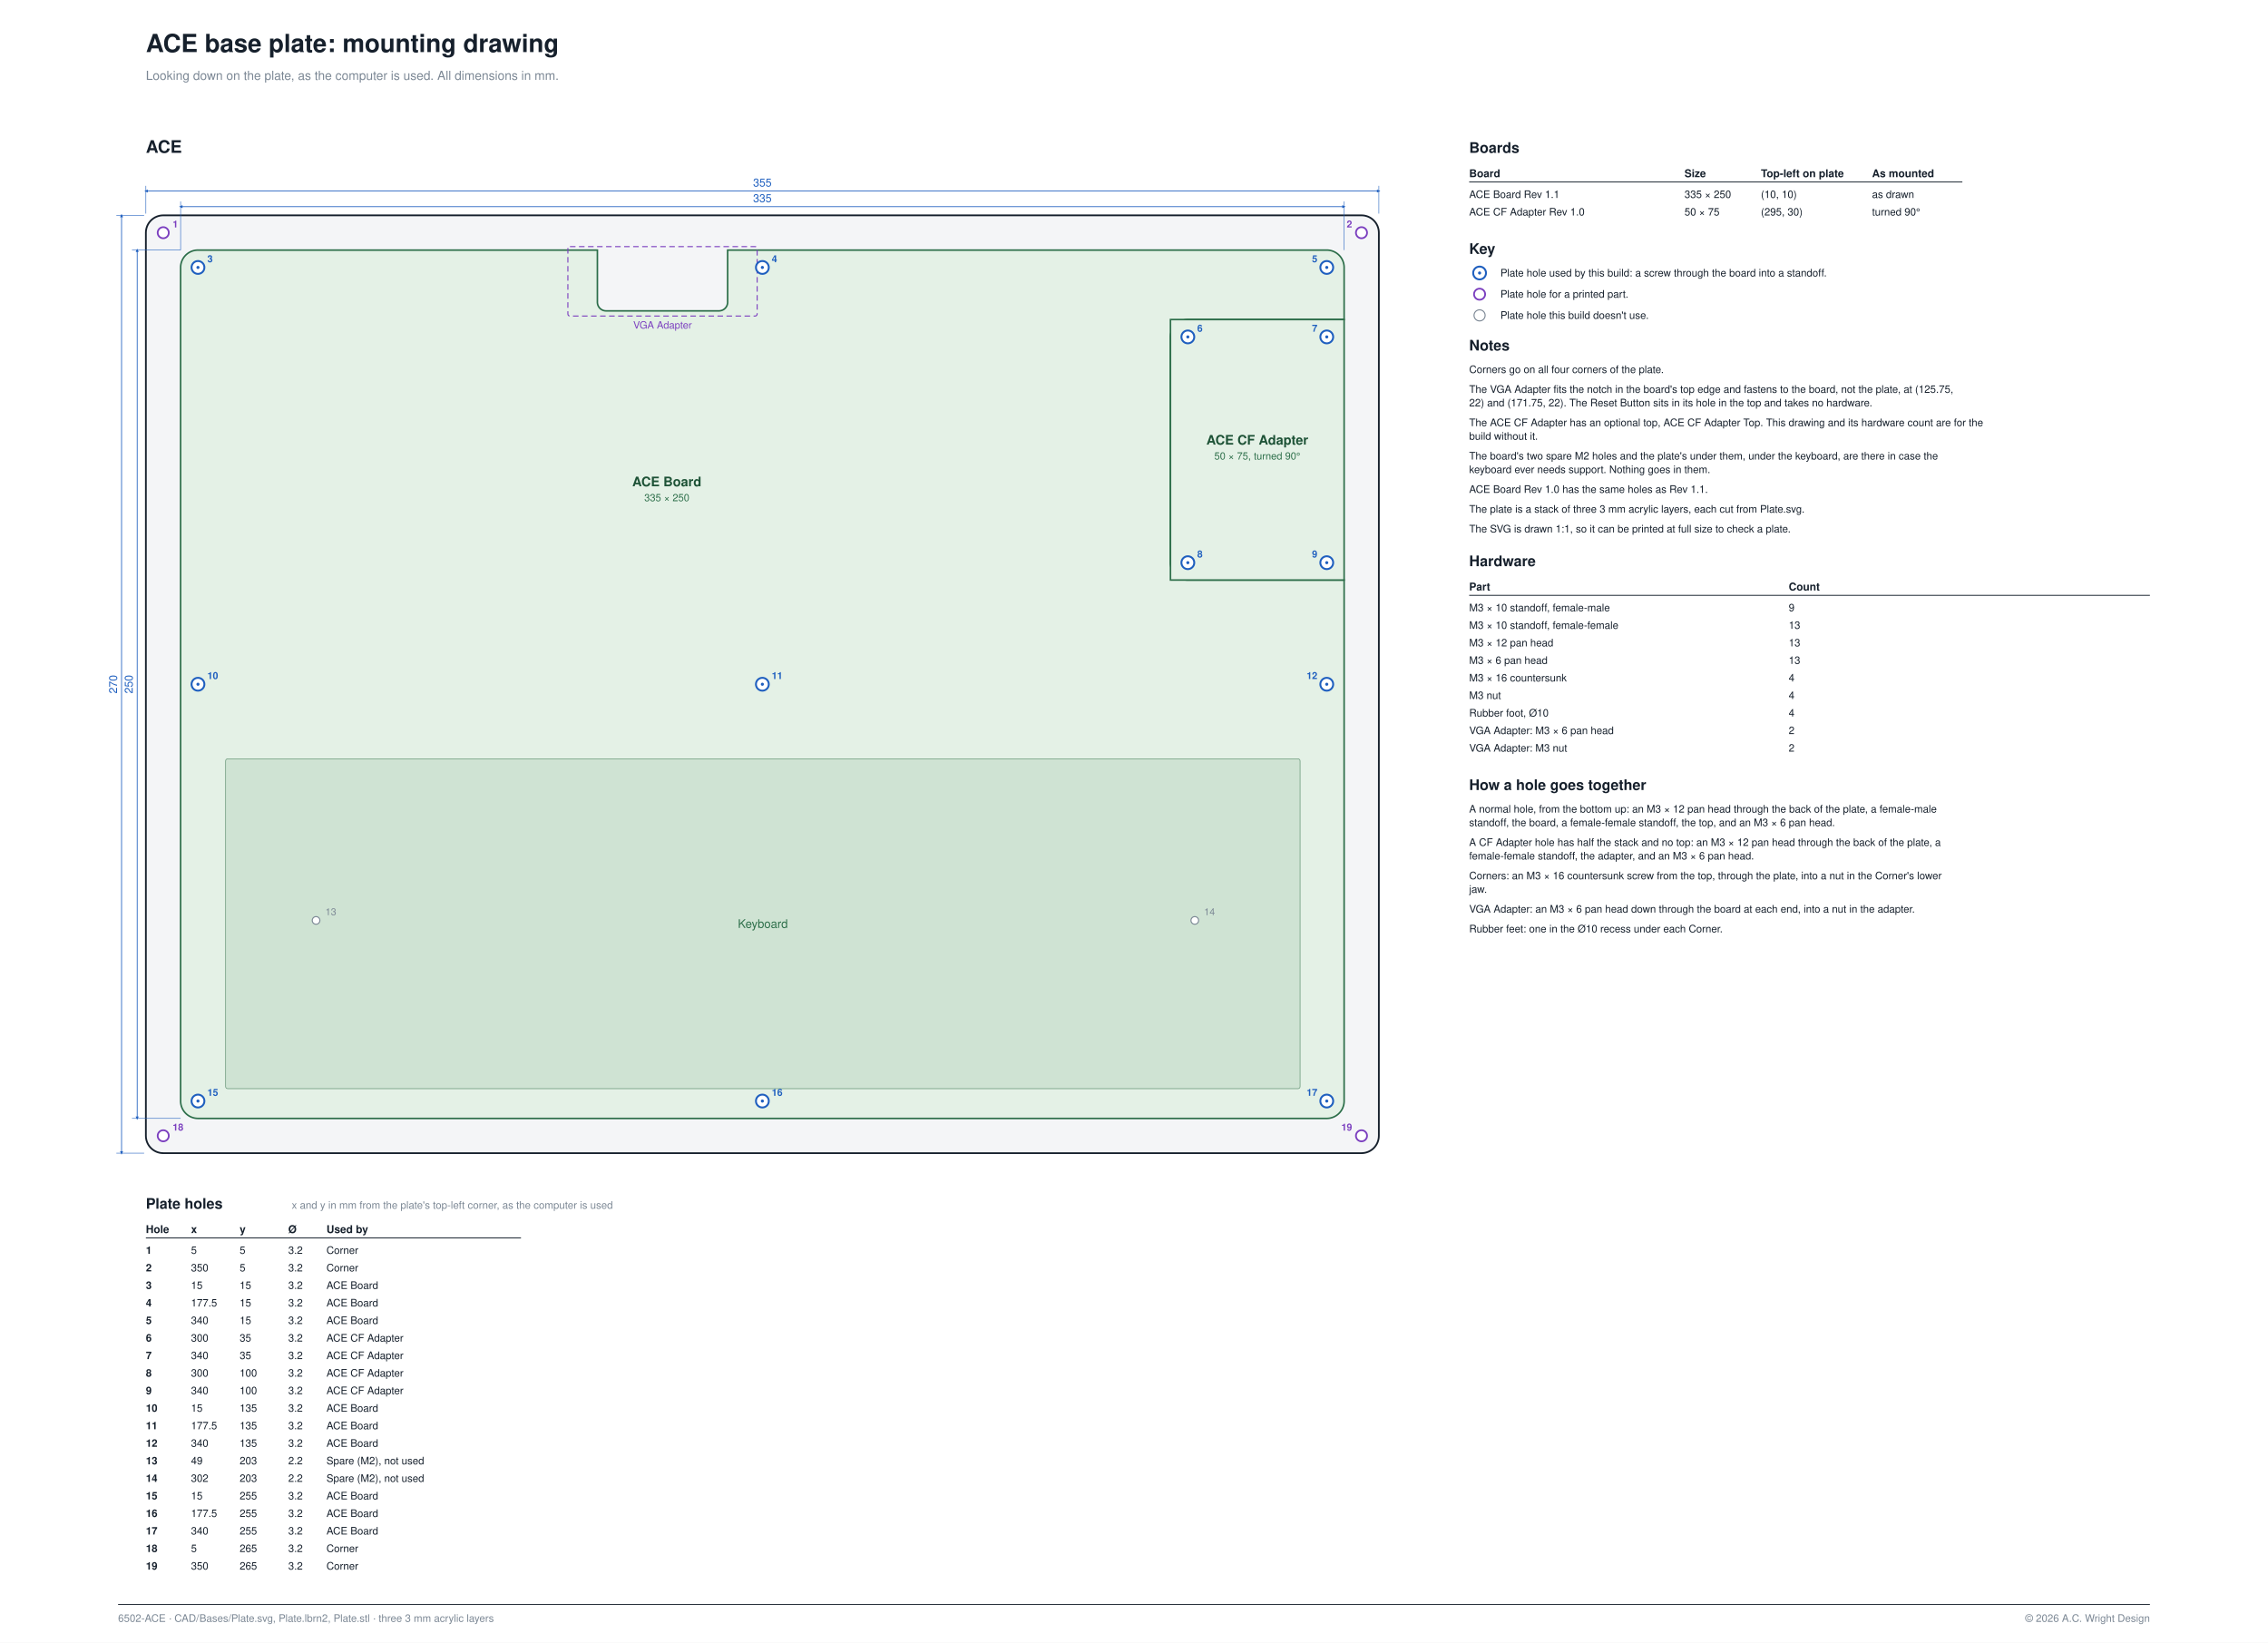
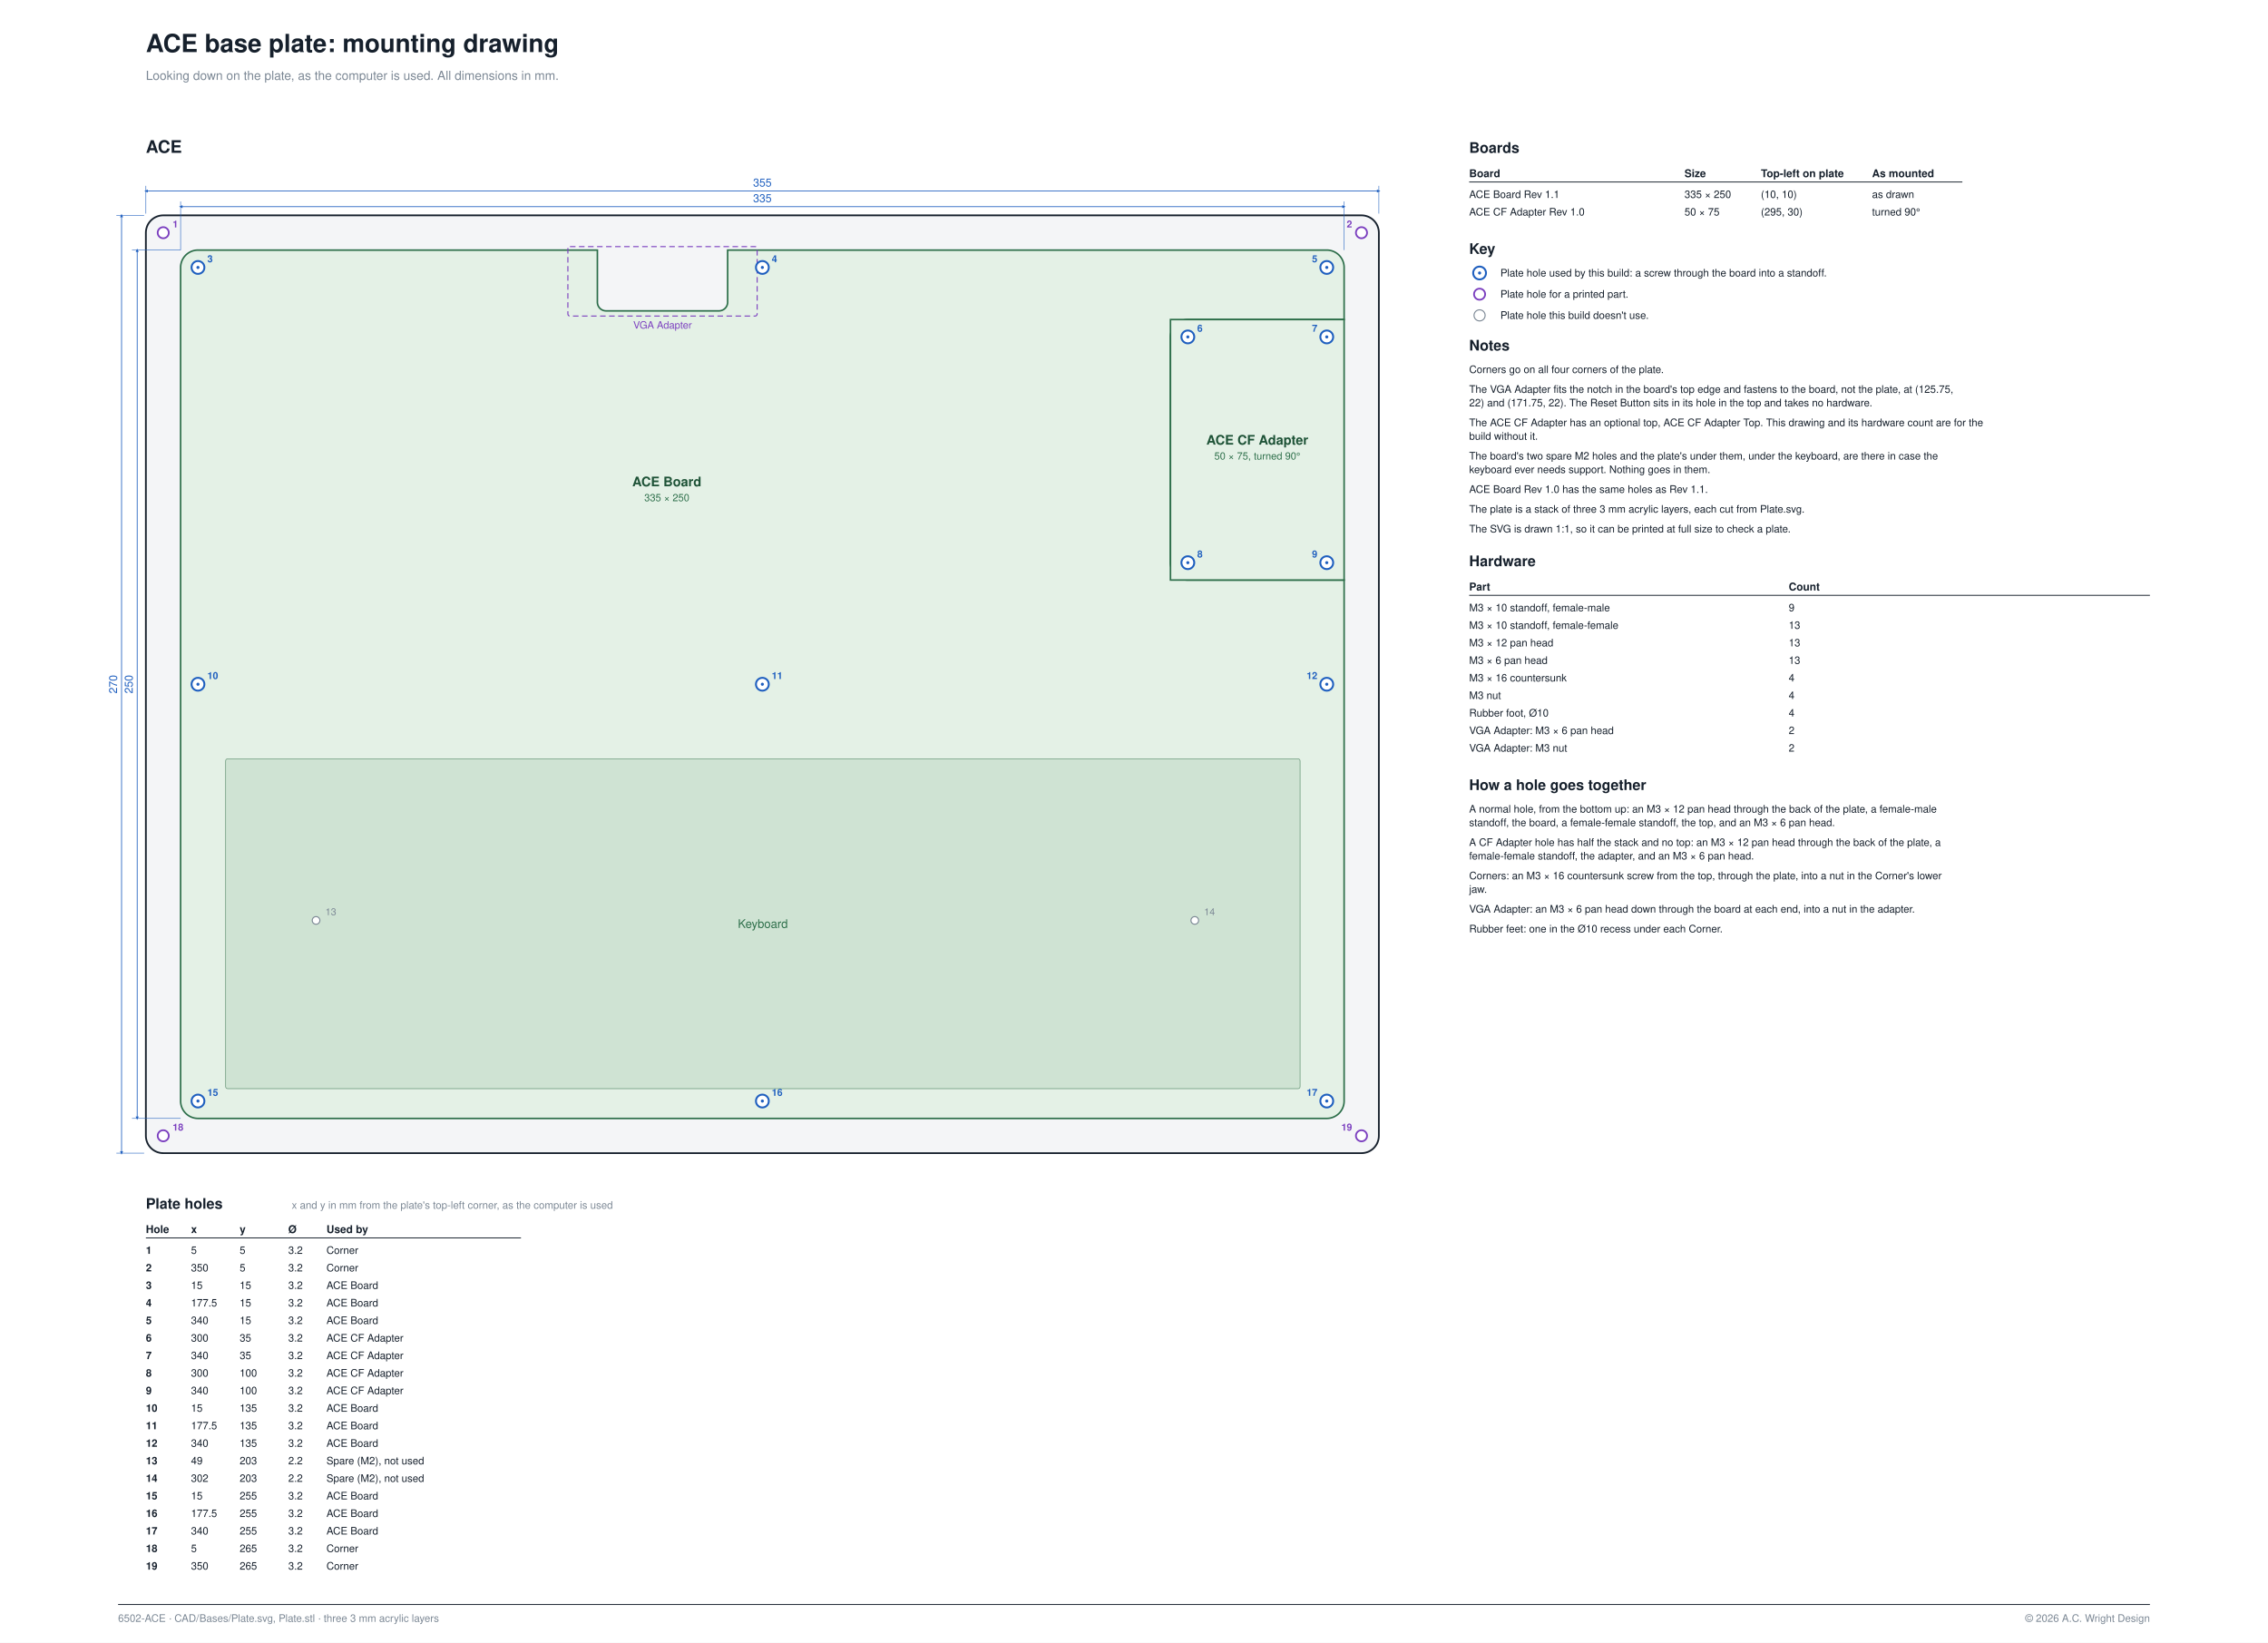
<svg xmlns="http://www.w3.org/2000/svg" viewBox="0 0 653 472.95" width="653mm" height="472.95mm" font-family="Helvetica, Arial, sans-serif">
  <defs>
    <marker id="a" viewBox="0 0 10 10" refX="5" refY="5" markerWidth="5" markerHeight="5" orient="auto-start-reverse">
      <path d="M0,1 L9,5 L0,9z" fill="#1f5fbf" />
    </marker>
  </defs>
  <rect width="653" height="472.95" fill="#fff" />
  <text x="42" y="44" font-size="5" text-anchor="start" fill="#16202c" font-weight="bold">ACE</text>
  <g transform="translate(42 62)">
    <rect x="0" y="0" width="355" height="270" rx="5" fill="#f4f5f7" stroke="#16202c" stroke-width="0.5" />
    <polygon points="130,25 130.003,25.164 130.045,25.488 130.13,25.804 130.255,26.107 130.419,26.39 130.618,26.65 130.85,26.882 131.11,27.081 131.393,27.245 131.696,27.37 132.012,27.455 132.336,27.497 132.5,27.5 165,27.5 165.164,27.497 165.488,27.455 165.804,27.37 166.107,27.245 166.39,27.081 166.65,26.882 166.882,26.65 167.081,26.39 167.245,26.107 167.37,25.804 167.455,25.488 167.497,25.164 167.5,25 167.5,10 340,10 340.218,10.002 340.653,10.04 341.083,10.116 341.504,10.229 341.914,10.378 342.31,10.563 342.688,10.781 343.045,11.031 343.38,11.312 343.688,11.62 343.969,11.955 344.219,12.312 344.437,12.69 344.622,13.086 344.771,13.496 344.884,13.917 344.96,14.347 344.998,14.782 345,15 345,30 300,30 299.782,30.002 299.347,30.04 298.917,30.116 298.496,30.229 298.086,30.378 297.69,30.563 297.312,30.781 296.955,31.031 296.62,31.312 296.312,31.62 296.031,31.955 295.781,32.312 295.563,32.69 295.378,33.086 295.229,33.496 295.116,33.917 295.04,34.347 295.002,34.782 295,35 295,100 295.002,100.218 295.04,100.653 295.116,101.083 295.229,101.504 295.378,101.914 295.563,102.31 295.781,102.688 296.031,103.045 296.312,103.38 296.62,103.688 296.955,103.969 297.312,104.219 297.69,104.437 298.086,104.622 298.496,104.771 298.917,104.884 299.347,104.96 299.782,104.998 300,105 345,105 345,255 344.998,255.218 344.96,255.653 344.884,256.083 344.771,256.504 344.622,256.914 344.437,257.31 344.219,257.688 343.969,258.045 343.688,258.38 343.38,258.688 343.045,258.969 342.688,259.219 342.31,259.437 341.914,259.622 341.504,259.771 341.083,259.884 340.653,259.96 340.218,259.998 340,260 15,260 14.782,259.998 14.347,259.96 13.917,259.884 13.496,259.771 13.086,259.622 12.69,259.437 12.312,259.219 11.955,258.969 11.62,258.688 11.312,258.38 11.031,258.045 10.781,257.688 10.563,257.31 10.378,256.914 10.229,256.504 10.116,256.083 10.04,255.653 10.002,255.218 10,255 10,15 10.002,14.782 10.04,14.347 10.116,13.917 10.229,13.496 10.378,13.086 10.563,12.69 10.781,12.312 11.031,11.955 11.312,11.62 11.62,11.312 11.955,11.031 12.312,10.781 12.69,10.563 13.086,10.378 13.496,10.229 13.917,10.116 14.347,10.04 14.782,10.002 15,10 130,10" fill="#e4f1e6" stroke="#2c6e49" stroke-width="0.45" />
    <rect x="295" y="30" width="50" height="75" rx="0" fill="#e4f1e6" stroke="#2c6e49" stroke-width="0.45" />
    <rect x="22.955" y="156.475" width="309.365" height="94.965" rx="0.6" fill="#cfe3d3" stroke="#6d9a7c" stroke-width="0.2" />
    <text x="177.637" y="205.157" font-size="3.4" text-anchor="middle" fill="#2c6e49" font-weight="normal">Keyboard</text>
    <text x="150" y="78" font-size="3.8" text-anchor="middle" fill="#1d5236" font-weight="bold">ACE Board</text>
    <text x="150" y="82.3" font-size="2.9" text-anchor="middle" fill="#2c6e49" font-weight="normal">335 × 250</text>
    <text x="320" y="66" font-size="3.8" text-anchor="middle" fill="#1d5236" font-weight="bold">ACE CF Adapter</text>
    <text x="320" y="70.3" font-size="2.9" text-anchor="middle" fill="#2c6e49" font-weight="normal">50 × 75, turned 90°</text>
    <rect x="121.5" y="9" width="54.5" height="20" rx="0.6" fill="none" stroke="#7b3fbf" stroke-width="0.3" stroke-dasharray="1.6 1" />
    <text x="148.75" y="32.6" font-size="2.9" text-anchor="middle" fill="#7b3fbf" font-weight="normal">VGA Adapter</text>
    <circle cx="5" cy="5" r="1.6" fill="#fff" stroke="#7b3fbf" stroke-width="0.5" />
    <text x="7.7" y="3.5" font-size="2.8" text-anchor="start" fill="#7b3fbf" font-weight="bold">1</text>
    <circle cx="350" cy="5" r="1.6" fill="#fff" stroke="#7b3fbf" stroke-width="0.5" />
    <text x="347.3" y="3.5" font-size="2.8" text-anchor="end" fill="#7b3fbf" font-weight="bold">2</text>
    <circle cx="15" cy="15" r="1.85" fill="#fff" stroke="#1f5fbf" stroke-width="0.55" />
    <circle cx="15" cy="15" r="0.45" fill="#1f5fbf" stroke="#1f5fbf" stroke-width="0" />
    <text x="17.7" y="13.5" font-size="2.8" text-anchor="start" fill="#1f5fbf" font-weight="bold">3</text>
    <circle cx="177.5" cy="15" r="1.85" fill="#fff" stroke="#1f5fbf" stroke-width="0.55" />
    <circle cx="177.5" cy="15" r="0.45" fill="#1f5fbf" stroke="#1f5fbf" stroke-width="0" />
    <text x="180.2" y="13.5" font-size="2.8" text-anchor="start" fill="#1f5fbf" font-weight="bold">4</text>
    <circle cx="340" cy="15" r="1.85" fill="#fff" stroke="#1f5fbf" stroke-width="0.55" />
    <circle cx="340" cy="15" r="0.45" fill="#1f5fbf" stroke="#1f5fbf" stroke-width="0" />
    <text x="337.3" y="13.5" font-size="2.8" text-anchor="end" fill="#1f5fbf" font-weight="bold">5</text>
    <circle cx="300" cy="35" r="1.85" fill="#fff" stroke="#1f5fbf" stroke-width="0.55" />
    <circle cx="300" cy="35" r="0.45" fill="#1f5fbf" stroke="#1f5fbf" stroke-width="0" />
    <text x="302.7" y="33.5" font-size="2.8" text-anchor="start" fill="#1f5fbf" font-weight="bold">6</text>
    <circle cx="340" cy="35" r="1.85" fill="#fff" stroke="#1f5fbf" stroke-width="0.55" />
    <circle cx="340" cy="35" r="0.45" fill="#1f5fbf" stroke="#1f5fbf" stroke-width="0" />
    <text x="337.3" y="33.5" font-size="2.8" text-anchor="end" fill="#1f5fbf" font-weight="bold">7</text>
    <circle cx="300" cy="100" r="1.85" fill="#fff" stroke="#1f5fbf" stroke-width="0.55" />
    <circle cx="300" cy="100" r="0.45" fill="#1f5fbf" stroke="#1f5fbf" stroke-width="0" />
    <text x="302.7" y="98.5" font-size="2.8" text-anchor="start" fill="#1f5fbf" font-weight="bold">8</text>
    <circle cx="340" cy="100" r="1.85" fill="#fff" stroke="#1f5fbf" stroke-width="0.55" />
    <circle cx="340" cy="100" r="0.45" fill="#1f5fbf" stroke="#1f5fbf" stroke-width="0" />
    <text x="337.3" y="98.5" font-size="2.8" text-anchor="end" fill="#1f5fbf" font-weight="bold">9</text>
    <circle cx="15" cy="135" r="1.85" fill="#fff" stroke="#1f5fbf" stroke-width="0.55" />
    <circle cx="15" cy="135" r="0.45" fill="#1f5fbf" stroke="#1f5fbf" stroke-width="0" />
    <text x="17.7" y="133.5" font-size="2.8" text-anchor="start" fill="#1f5fbf" font-weight="bold">10</text>
    <circle cx="177.5" cy="135" r="1.85" fill="#fff" stroke="#1f5fbf" stroke-width="0.55" />
    <circle cx="177.5" cy="135" r="0.45" fill="#1f5fbf" stroke="#1f5fbf" stroke-width="0" />
    <text x="180.2" y="133.5" font-size="2.8" text-anchor="start" fill="#1f5fbf" font-weight="bold">11</text>
    <circle cx="340" cy="135" r="1.85" fill="#fff" stroke="#1f5fbf" stroke-width="0.55" />
    <circle cx="340" cy="135" r="0.45" fill="#1f5fbf" stroke="#1f5fbf" stroke-width="0" />
    <text x="337.3" y="133.5" font-size="2.8" text-anchor="end" fill="#1f5fbf" font-weight="bold">12</text>
    <circle cx="49" cy="203" r="1.1" fill="#fff" stroke="#7b8794" stroke-width="0.3" />
    <text x="51.7" y="201.5" font-size="2.8" text-anchor="start" fill="#7b8794" font-weight="normal">13</text>
    <circle cx="302" cy="203" r="1.1" fill="#fff" stroke="#7b8794" stroke-width="0.3" />
    <text x="304.7" y="201.5" font-size="2.8" text-anchor="start" fill="#7b8794" font-weight="normal">14</text>
    <circle cx="15" cy="255" r="1.85" fill="#fff" stroke="#1f5fbf" stroke-width="0.55" />
    <circle cx="15" cy="255" r="0.45" fill="#1f5fbf" stroke="#1f5fbf" stroke-width="0" />
    <text x="17.7" y="253.5" font-size="2.8" text-anchor="start" fill="#1f5fbf" font-weight="bold">15</text>
    <circle cx="177.5" cy="255" r="1.85" fill="#fff" stroke="#1f5fbf" stroke-width="0.55" />
    <circle cx="177.5" cy="255" r="0.45" fill="#1f5fbf" stroke="#1f5fbf" stroke-width="0" />
    <text x="180.2" y="253.5" font-size="2.8" text-anchor="start" fill="#1f5fbf" font-weight="bold">16</text>
    <circle cx="340" cy="255" r="1.85" fill="#fff" stroke="#1f5fbf" stroke-width="0.55" />
    <circle cx="340" cy="255" r="0.45" fill="#1f5fbf" stroke="#1f5fbf" stroke-width="0" />
    <text x="337.3" y="253.5" font-size="2.8" text-anchor="end" fill="#1f5fbf" font-weight="bold">17</text>
    <circle cx="5" cy="265" r="1.6" fill="#fff" stroke="#7b3fbf" stroke-width="0.5" />
    <text x="7.7" y="263.5" font-size="2.8" text-anchor="start" fill="#7b3fbf" font-weight="bold">18</text>
    <circle cx="350" cy="265" r="1.6" fill="#fff" stroke="#7b3fbf" stroke-width="0.5" />
    <text x="347.3" y="263.5" font-size="2.8" text-anchor="end" fill="#7b3fbf" font-weight="bold">19</text>
    <line x1="0" y1="-0.5" x2="0" y2="-8.5" stroke="#1f5fbf" stroke-width="0.15" />
    <line x1="355" y1="-0.5" x2="355" y2="-8.5" stroke="#1f5fbf" stroke-width="0.15" />
    <line x1="0" y1="-7" x2="355" y2="-7" stroke="#1f5fbf" stroke-width="0.22" marker-start="url(#a)" marker-end="url(#a)" />
    <text x="177.5" y="-8.3" font-size="3.2" text-anchor="middle" fill="#1f5fbf" font-weight="normal">355</text>
    <line x1="-0.5" y1="0" x2="-8.5" y2="0" stroke="#1f5fbf" stroke-width="0.15" />
    <line x1="-0.5" y1="270" x2="-8.5" y2="270" stroke="#1f5fbf" stroke-width="0.15" />
    <line x1="-7" y1="0" x2="-7" y2="270" stroke="#1f5fbf" stroke-width="0.22" marker-start="url(#a)" marker-end="url(#a)" />
    <text x="-8.3" y="135" font-size="3.2" text-anchor="middle" fill="#1f5fbf" font-weight="normal" transform="rotate(-90 -8.3 135)">270</text>
    <line x1="10" y1="10" x2="10" y2="-4" stroke="#1f5fbf" stroke-width="0.15" />
    <line x1="345" y1="10" x2="345" y2="-4" stroke="#1f5fbf" stroke-width="0.15" />
    <line x1="10" y1="-2.5" x2="345" y2="-2.5" stroke="#1f5fbf" stroke-width="0.22" marker-start="url(#a)" marker-end="url(#a)" />
    <text x="177.5" y="-3.8" font-size="3.2" text-anchor="middle" fill="#1f5fbf" font-weight="normal">335</text>
    <line x1="10" y1="10" x2="-4" y2="10" stroke="#1f5fbf" stroke-width="0.15" />
    <line x1="10" y1="260" x2="-4" y2="260" stroke="#1f5fbf" stroke-width="0.15" />
    <line x1="-2.5" y1="10" x2="-2.5" y2="260" stroke="#1f5fbf" stroke-width="0.22" marker-start="url(#a)" marker-end="url(#a)" />
    <text x="-3.8" y="135" font-size="3.2" text-anchor="middle" fill="#1f5fbf" font-weight="normal" transform="rotate(-90 -3.8 135)">250</text>
  </g>
  <text x="42" y="348" font-size="4.2" text-anchor="start" fill="#16202c" font-weight="bold">Plate holes</text>
  <text x="84" y="348" font-size="3" text-anchor="start" fill="#7b8794" font-weight="normal">x and y in mm from the plate's top-left corner, as the computer is used</text>
  <text x="42" y="355" font-size="3.1" text-anchor="start" fill="#16202c" font-weight="bold">Hole</text>
  <text x="55" y="355" font-size="3.1" text-anchor="start" fill="#16202c" font-weight="bold">x</text>
  <text x="69" y="355" font-size="3.1" text-anchor="start" fill="#16202c" font-weight="bold">y</text>
  <text x="83" y="355" font-size="3.1" text-anchor="start" fill="#16202c" font-weight="bold">Ø</text>
  <text x="94" y="355" font-size="3.1" text-anchor="start" fill="#16202c" font-weight="bold">Used by</text>
  <line x1="42" y1="356.4" x2="150" y2="356.4" stroke="#16202c" stroke-width="0.25" />
  <text x="42" y="361" font-size="3" text-anchor="start" fill="#16202c" font-weight="bold">1</text>
  <text x="55" y="361" font-size="3" text-anchor="start" fill="#16202c" font-weight="normal">5</text>
  <text x="69" y="361" font-size="3" text-anchor="start" fill="#16202c" font-weight="normal">5</text>
  <text x="83" y="361" font-size="3" text-anchor="start" fill="#16202c" font-weight="normal">3.2</text>
  <text x="94" y="361" font-size="3" text-anchor="start" fill="#16202c" font-weight="normal">Corner</text>
  <text x="42" y="366.05" font-size="3" text-anchor="start" fill="#16202c" font-weight="bold">2</text>
  <text x="55" y="366.05" font-size="3" text-anchor="start" fill="#16202c" font-weight="normal">350</text>
  <text x="69" y="366.05" font-size="3" text-anchor="start" fill="#16202c" font-weight="normal">5</text>
  <text x="83" y="366.05" font-size="3" text-anchor="start" fill="#16202c" font-weight="normal">3.2</text>
  <text x="94" y="366.05" font-size="3" text-anchor="start" fill="#16202c" font-weight="normal">Corner</text>
  <text x="42" y="371.1" font-size="3" text-anchor="start" fill="#16202c" font-weight="bold">3</text>
  <text x="55" y="371.1" font-size="3" text-anchor="start" fill="#16202c" font-weight="normal">15</text>
  <text x="69" y="371.1" font-size="3" text-anchor="start" fill="#16202c" font-weight="normal">15</text>
  <text x="83" y="371.1" font-size="3" text-anchor="start" fill="#16202c" font-weight="normal">3.2</text>
  <text x="94" y="371.1" font-size="3" text-anchor="start" fill="#16202c" font-weight="normal">ACE Board</text>
  <text x="42" y="376.15" font-size="3" text-anchor="start" fill="#16202c" font-weight="bold">4</text>
  <text x="55" y="376.15" font-size="3" text-anchor="start" fill="#16202c" font-weight="normal">177.5</text>
  <text x="69" y="376.15" font-size="3" text-anchor="start" fill="#16202c" font-weight="normal">15</text>
  <text x="83" y="376.15" font-size="3" text-anchor="start" fill="#16202c" font-weight="normal">3.2</text>
  <text x="94" y="376.15" font-size="3" text-anchor="start" fill="#16202c" font-weight="normal">ACE Board</text>
  <text x="42" y="381.2" font-size="3" text-anchor="start" fill="#16202c" font-weight="bold">5</text>
  <text x="55" y="381.2" font-size="3" text-anchor="start" fill="#16202c" font-weight="normal">340</text>
  <text x="69" y="381.2" font-size="3" text-anchor="start" fill="#16202c" font-weight="normal">15</text>
  <text x="83" y="381.2" font-size="3" text-anchor="start" fill="#16202c" font-weight="normal">3.2</text>
  <text x="94" y="381.2" font-size="3" text-anchor="start" fill="#16202c" font-weight="normal">ACE Board</text>
  <text x="42" y="386.25" font-size="3" text-anchor="start" fill="#16202c" font-weight="bold">6</text>
  <text x="55" y="386.25" font-size="3" text-anchor="start" fill="#16202c" font-weight="normal">300</text>
  <text x="69" y="386.25" font-size="3" text-anchor="start" fill="#16202c" font-weight="normal">35</text>
  <text x="83" y="386.25" font-size="3" text-anchor="start" fill="#16202c" font-weight="normal">3.2</text>
  <text x="94" y="386.25" font-size="3" text-anchor="start" fill="#16202c" font-weight="normal">ACE CF Adapter</text>
  <text x="42" y="391.3" font-size="3" text-anchor="start" fill="#16202c" font-weight="bold">7</text>
  <text x="55" y="391.3" font-size="3" text-anchor="start" fill="#16202c" font-weight="normal">340</text>
  <text x="69" y="391.3" font-size="3" text-anchor="start" fill="#16202c" font-weight="normal">35</text>
  <text x="83" y="391.3" font-size="3" text-anchor="start" fill="#16202c" font-weight="normal">3.2</text>
  <text x="94" y="391.3" font-size="3" text-anchor="start" fill="#16202c" font-weight="normal">ACE CF Adapter</text>
  <text x="42" y="396.35" font-size="3" text-anchor="start" fill="#16202c" font-weight="bold">8</text>
  <text x="55" y="396.35" font-size="3" text-anchor="start" fill="#16202c" font-weight="normal">300</text>
  <text x="69" y="396.35" font-size="3" text-anchor="start" fill="#16202c" font-weight="normal">100</text>
  <text x="83" y="396.35" font-size="3" text-anchor="start" fill="#16202c" font-weight="normal">3.2</text>
  <text x="94" y="396.35" font-size="3" text-anchor="start" fill="#16202c" font-weight="normal">ACE CF Adapter</text>
  <text x="42" y="401.4" font-size="3" text-anchor="start" fill="#16202c" font-weight="bold">9</text>
  <text x="55" y="401.4" font-size="3" text-anchor="start" fill="#16202c" font-weight="normal">340</text>
  <text x="69" y="401.4" font-size="3" text-anchor="start" fill="#16202c" font-weight="normal">100</text>
  <text x="83" y="401.4" font-size="3" text-anchor="start" fill="#16202c" font-weight="normal">3.2</text>
  <text x="94" y="401.4" font-size="3" text-anchor="start" fill="#16202c" font-weight="normal">ACE CF Adapter</text>
  <text x="42" y="406.45" font-size="3" text-anchor="start" fill="#16202c" font-weight="bold">10</text>
  <text x="55" y="406.45" font-size="3" text-anchor="start" fill="#16202c" font-weight="normal">15</text>
  <text x="69" y="406.45" font-size="3" text-anchor="start" fill="#16202c" font-weight="normal">135</text>
  <text x="83" y="406.45" font-size="3" text-anchor="start" fill="#16202c" font-weight="normal">3.2</text>
  <text x="94" y="406.45" font-size="3" text-anchor="start" fill="#16202c" font-weight="normal">ACE Board</text>
  <text x="42" y="411.5" font-size="3" text-anchor="start" fill="#16202c" font-weight="bold">11</text>
  <text x="55" y="411.5" font-size="3" text-anchor="start" fill="#16202c" font-weight="normal">177.5</text>
  <text x="69" y="411.5" font-size="3" text-anchor="start" fill="#16202c" font-weight="normal">135</text>
  <text x="83" y="411.5" font-size="3" text-anchor="start" fill="#16202c" font-weight="normal">3.2</text>
  <text x="94" y="411.5" font-size="3" text-anchor="start" fill="#16202c" font-weight="normal">ACE Board</text>
  <text x="42" y="416.55" font-size="3" text-anchor="start" fill="#16202c" font-weight="bold">12</text>
  <text x="55" y="416.55" font-size="3" text-anchor="start" fill="#16202c" font-weight="normal">340</text>
  <text x="69" y="416.55" font-size="3" text-anchor="start" fill="#16202c" font-weight="normal">135</text>
  <text x="83" y="416.55" font-size="3" text-anchor="start" fill="#16202c" font-weight="normal">3.2</text>
  <text x="94" y="416.55" font-size="3" text-anchor="start" fill="#16202c" font-weight="normal">ACE Board</text>
  <text x="42" y="421.6" font-size="3" text-anchor="start" fill="#16202c" font-weight="bold">13</text>
  <text x="55" y="421.6" font-size="3" text-anchor="start" fill="#16202c" font-weight="normal">49</text>
  <text x="69" y="421.6" font-size="3" text-anchor="start" fill="#16202c" font-weight="normal">203</text>
  <text x="83" y="421.6" font-size="3" text-anchor="start" fill="#16202c" font-weight="normal">2.2</text>
  <text x="94" y="421.6" font-size="3" text-anchor="start" fill="#16202c" font-weight="normal">Spare (M2), not used</text>
  <text x="42" y="426.65" font-size="3" text-anchor="start" fill="#16202c" font-weight="bold">14</text>
  <text x="55" y="426.65" font-size="3" text-anchor="start" fill="#16202c" font-weight="normal">302</text>
  <text x="69" y="426.65" font-size="3" text-anchor="start" fill="#16202c" font-weight="normal">203</text>
  <text x="83" y="426.65" font-size="3" text-anchor="start" fill="#16202c" font-weight="normal">2.2</text>
  <text x="94" y="426.65" font-size="3" text-anchor="start" fill="#16202c" font-weight="normal">Spare (M2), not used</text>
  <text x="42" y="431.7" font-size="3" text-anchor="start" fill="#16202c" font-weight="bold">15</text>
  <text x="55" y="431.7" font-size="3" text-anchor="start" fill="#16202c" font-weight="normal">15</text>
  <text x="69" y="431.7" font-size="3" text-anchor="start" fill="#16202c" font-weight="normal">255</text>
  <text x="83" y="431.7" font-size="3" text-anchor="start" fill="#16202c" font-weight="normal">3.2</text>
  <text x="94" y="431.7" font-size="3" text-anchor="start" fill="#16202c" font-weight="normal">ACE Board</text>
  <text x="42" y="436.75" font-size="3" text-anchor="start" fill="#16202c" font-weight="bold">16</text>
  <text x="55" y="436.75" font-size="3" text-anchor="start" fill="#16202c" font-weight="normal">177.5</text>
  <text x="69" y="436.75" font-size="3" text-anchor="start" fill="#16202c" font-weight="normal">255</text>
  <text x="83" y="436.75" font-size="3" text-anchor="start" fill="#16202c" font-weight="normal">3.2</text>
  <text x="94" y="436.75" font-size="3" text-anchor="start" fill="#16202c" font-weight="normal">ACE Board</text>
  <text x="42" y="441.8" font-size="3" text-anchor="start" fill="#16202c" font-weight="bold">17</text>
  <text x="55" y="441.8" font-size="3" text-anchor="start" fill="#16202c" font-weight="normal">340</text>
  <text x="69" y="441.8" font-size="3" text-anchor="start" fill="#16202c" font-weight="normal">255</text>
  <text x="83" y="441.8" font-size="3" text-anchor="start" fill="#16202c" font-weight="normal">3.2</text>
  <text x="94" y="441.8" font-size="3" text-anchor="start" fill="#16202c" font-weight="normal">ACE Board</text>
  <text x="42" y="446.85" font-size="3" text-anchor="start" fill="#16202c" font-weight="bold">18</text>
  <text x="55" y="446.85" font-size="3" text-anchor="start" fill="#16202c" font-weight="normal">5</text>
  <text x="69" y="446.85" font-size="3" text-anchor="start" fill="#16202c" font-weight="normal">265</text>
  <text x="83" y="446.85" font-size="3" text-anchor="start" fill="#16202c" font-weight="normal">3.2</text>
  <text x="94" y="446.85" font-size="3" text-anchor="start" fill="#16202c" font-weight="normal">Corner</text>
  <text x="42" y="451.9" font-size="3" text-anchor="start" fill="#16202c" font-weight="bold">19</text>
  <text x="55" y="451.9" font-size="3" text-anchor="start" fill="#16202c" font-weight="normal">350</text>
  <text x="69" y="451.9" font-size="3" text-anchor="start" fill="#16202c" font-weight="normal">265</text>
  <text x="83" y="451.9" font-size="3" text-anchor="start" fill="#16202c" font-weight="normal">3.2</text>
  <text x="94" y="451.9" font-size="3" text-anchor="start" fill="#16202c" font-weight="normal">Corner</text>
  <text x="423" y="44" font-size="4.2" text-anchor="start" fill="#16202c" font-weight="bold">Boards</text>
  <text x="423" y="51" font-size="3.1" text-anchor="start" fill="#16202c" font-weight="bold">Board</text>
  <text x="485" y="51" font-size="3.1" text-anchor="start" fill="#16202c" font-weight="bold">Size</text>
  <text x="507" y="51" font-size="3.1" text-anchor="start" fill="#16202c" font-weight="bold">Top-left on plate</text>
  <text x="539" y="51" font-size="3.1" text-anchor="start" fill="#16202c" font-weight="bold">As mounted</text>
  <line x1="423" y1="52.4" x2="565" y2="52.4" stroke="#16202c" stroke-width="0.25" />
  <text x="423" y="57" font-size="3" text-anchor="start" fill="#16202c" font-weight="normal">ACE Board Rev 1.1</text>
  <text x="485" y="57" font-size="3" text-anchor="start" fill="#16202c" font-weight="normal">335 × 250</text>
  <text x="507" y="57" font-size="3" text-anchor="start" fill="#16202c" font-weight="normal">(10, 10)</text>
  <text x="539" y="57" font-size="3" text-anchor="start" fill="#16202c" font-weight="normal">as drawn</text>
  <text x="423" y="62.05" font-size="3" text-anchor="start" fill="#16202c" font-weight="normal">ACE CF Adapter Rev 1.0</text>
  <text x="485" y="62.05" font-size="3" text-anchor="start" fill="#16202c" font-weight="normal">50 × 75</text>
  <text x="507" y="62.05" font-size="3" text-anchor="start" fill="#16202c" font-weight="normal">(295, 30)</text>
  <text x="539" y="62.05" font-size="3" text-anchor="start" fill="#16202c" font-weight="normal">turned 90°</text>
  <text x="423" y="73.1" font-size="4.2" text-anchor="start" fill="#16202c" font-weight="bold">Key</text>
  <circle cx="426" cy="78.6" r="1.85" fill="#fff" stroke="#1f5fbf" stroke-width="0.55" />
  <circle cx="426" cy="78.6" r="0.45" fill="#1f5fbf" stroke="#1f5fbf" stroke-width="0" />
  <text x="432" y="79.6" font-size="3" text-anchor="start" fill="#16202c" font-weight="normal">Plate hole used by this build: a screw through the board into a standoff.</text>
  <circle cx="426" cy="84.7" r="1.6" fill="#fff" stroke="#7b3fbf" stroke-width="0.5" />
  <text x="432" y="85.7" font-size="3" text-anchor="start" fill="#16202c" font-weight="normal">Plate hole for a printed part.</text>
  <circle cx="426" cy="90.8" r="1.6" fill="#fff" stroke="#7b8794" stroke-width="0.3" />
  <text x="432" y="91.8" font-size="3" text-anchor="start" fill="#16202c" font-weight="normal">Plate hole this build doesn't use.</text>
  <text x="423" y="100.9" font-size="4.2" text-anchor="start" fill="#16202c" font-weight="bold">Notes</text>
  <text x="423" y="107.4" font-size="3" text-anchor="start" fill="#16202c" font-weight="normal">Corners go on all four corners of the plate.</text>
  <text x="423" y="113.1" font-size="3" text-anchor="start" fill="#16202c" font-weight="normal">The VGA Adapter fits the notch in the board's top edge and fastens to the board, not the plate, at (125.75,</text>
  <text x="423" y="117" font-size="3" text-anchor="start" fill="#16202c" font-weight="normal">22) and (171.75, 22). The Reset Button sits in its hole in the top and takes no hardware.</text>
  <text x="423" y="122.7" font-size="3" text-anchor="start" fill="#16202c" font-weight="normal">The ACE CF Adapter has an optional top, ACE CF Adapter Top. This drawing and its hardware count are for the</text>
  <text x="423" y="126.6" font-size="3" text-anchor="start" fill="#16202c" font-weight="normal">build without it.</text>
  <text x="423" y="132.3" font-size="3" text-anchor="start" fill="#16202c" font-weight="normal">The board's two spare M2 holes and the plate's under them, under the keyboard, are there in case the</text>
  <text x="423" y="136.2" font-size="3" text-anchor="start" fill="#16202c" font-weight="normal">keyboard ever needs support. Nothing goes in them.</text>
  <text x="423" y="141.9" font-size="3" text-anchor="start" fill="#16202c" font-weight="normal">ACE Board Rev 1.0 has the same holes as Rev 1.1.</text>
  <text x="423" y="147.6" font-size="3" text-anchor="start" fill="#16202c" font-weight="normal">The plate is a stack of three 3 mm acrylic layers, each cut from Plate.svg.</text>
  <text x="423" y="153.3" font-size="3" text-anchor="start" fill="#16202c" font-weight="normal">The SVG is drawn 1:1, so it can be printed at full size to check a plate.</text>
  <text x="423" y="163" font-size="4.2" text-anchor="start" fill="#16202c" font-weight="bold">Hardware</text>
  <text x="423" y="170" font-size="3.1" text-anchor="start" fill="#16202c" font-weight="bold">Part</text>
  <text x="515" y="170" font-size="3.1" text-anchor="start" fill="#16202c" font-weight="bold">Count</text>
  <line x1="423" y1="171.4" x2="619" y2="171.4" stroke="#16202c" stroke-width="0.25" />
  <text x="423" y="176" font-size="3" text-anchor="start" fill="#16202c" font-weight="normal">M3 × 10 standoff, female-male</text>
  <text x="515" y="176" font-size="3" text-anchor="start" fill="#16202c" font-weight="normal">9</text>
  <text x="423" y="181.05" font-size="3" text-anchor="start" fill="#16202c" font-weight="normal">M3 × 10 standoff, female-female</text>
  <text x="515" y="181.05" font-size="3" text-anchor="start" fill="#16202c" font-weight="normal">13</text>
  <text x="423" y="186.1" font-size="3" text-anchor="start" fill="#16202c" font-weight="normal">M3 × 12 pan head</text>
  <text x="515" y="186.1" font-size="3" text-anchor="start" fill="#16202c" font-weight="normal">13</text>
  <text x="423" y="191.15" font-size="3" text-anchor="start" fill="#16202c" font-weight="normal">M3 × 6 pan head</text>
  <text x="515" y="191.15" font-size="3" text-anchor="start" fill="#16202c" font-weight="normal">13</text>
  <text x="423" y="196.2" font-size="3" text-anchor="start" fill="#16202c" font-weight="normal">M3 × 16 countersunk</text>
  <text x="515" y="196.2" font-size="3" text-anchor="start" fill="#16202c" font-weight="normal">4</text>
  <text x="423" y="201.25" font-size="3" text-anchor="start" fill="#16202c" font-weight="normal">M3 nut</text>
  <text x="515" y="201.25" font-size="3" text-anchor="start" fill="#16202c" font-weight="normal">4</text>
  <text x="423" y="206.3" font-size="3" text-anchor="start" fill="#16202c" font-weight="normal">Rubber foot, Ø10</text>
  <text x="515" y="206.3" font-size="3" text-anchor="start" fill="#16202c" font-weight="normal">4</text>
  <text x="423" y="211.35" font-size="3" text-anchor="start" fill="#16202c" font-weight="normal">VGA Adapter: M3 × 6 pan head</text>
  <text x="515" y="211.35" font-size="3" text-anchor="start" fill="#16202c" font-weight="normal">2</text>
  <text x="423" y="216.4" font-size="3" text-anchor="start" fill="#16202c" font-weight="normal">VGA Adapter: M3 nut</text>
  <text x="515" y="216.4" font-size="3" text-anchor="start" fill="#16202c" font-weight="normal">2</text>
  <text x="423" y="227.45" font-size="4.2" text-anchor="start" fill="#16202c" font-weight="bold">How a hole goes together</text>
  <text x="423" y="233.95" font-size="3" text-anchor="start" fill="#16202c" font-weight="normal">A normal hole, from the bottom up: an M3 × 12 pan head through the back of the plate, a female-male</text>
  <text x="423" y="237.85" font-size="3" text-anchor="start" fill="#16202c" font-weight="normal">standoff, the board, a female-female standoff, the top, and an M3 × 6 pan head.</text>
  <text x="423" y="243.55" font-size="3" text-anchor="start" fill="#16202c" font-weight="normal">A CF Adapter hole has half the stack and no top: an M3 × 12 pan head through the back of the plate, a</text>
  <text x="423" y="247.45" font-size="3" text-anchor="start" fill="#16202c" font-weight="normal">female-female standoff, the adapter, and an M3 × 6 pan head.</text>
  <text x="423" y="253.15" font-size="3" text-anchor="start" fill="#16202c" font-weight="normal">Corners: an M3 × 16 countersunk screw from the top, through the plate, into a nut in the Corner's lower</text>
  <text x="423" y="257.05" font-size="3" text-anchor="start" fill="#16202c" font-weight="normal">jaw.</text>
  <text x="423" y="262.75" font-size="3" text-anchor="start" fill="#16202c" font-weight="normal">VGA Adapter: an M3 × 6 pan head down through the board at each end, into a nut in the adapter.</text>
  <text x="423" y="268.45" font-size="3" text-anchor="start" fill="#16202c" font-weight="normal">Rubber feet: one in the Ø10 recess under each Corner.</text>
  <text x="42" y="15" font-size="7.2" text-anchor="start" fill="#16202c" font-weight="bold">ACE base plate: mounting drawing</text>
  <text x="42" y="23" font-size="3.6" text-anchor="start" fill="#7b8794" font-weight="normal">Looking down on the plate, as the computer is used. All dimensions in mm.</text>
  <line x1="34" y1="461.95" x2="619" y2="461.95" stroke="#16202c" stroke-width="0.25" />
-   <text x="34" y="466.95" font-size="3" text-anchor="start" fill="#7b8794" font-weight="normal">6502-ACE · CAD/Bases/Plate.svg, Plate.lbrn2, Plate.stl · three 3 mm acrylic layers</text>
+   <text x="34" y="466.95" font-size="3" text-anchor="start" fill="#7b8794" font-weight="normal">6502-ACE · CAD/Bases/Plate.svg, Plate.stl · three 3 mm acrylic layers</text>
  <text x="619" y="466.95" font-size="3" text-anchor="end" fill="#7b8794" font-weight="normal">© 2026 A.C. Wright Design</text>
</svg>
